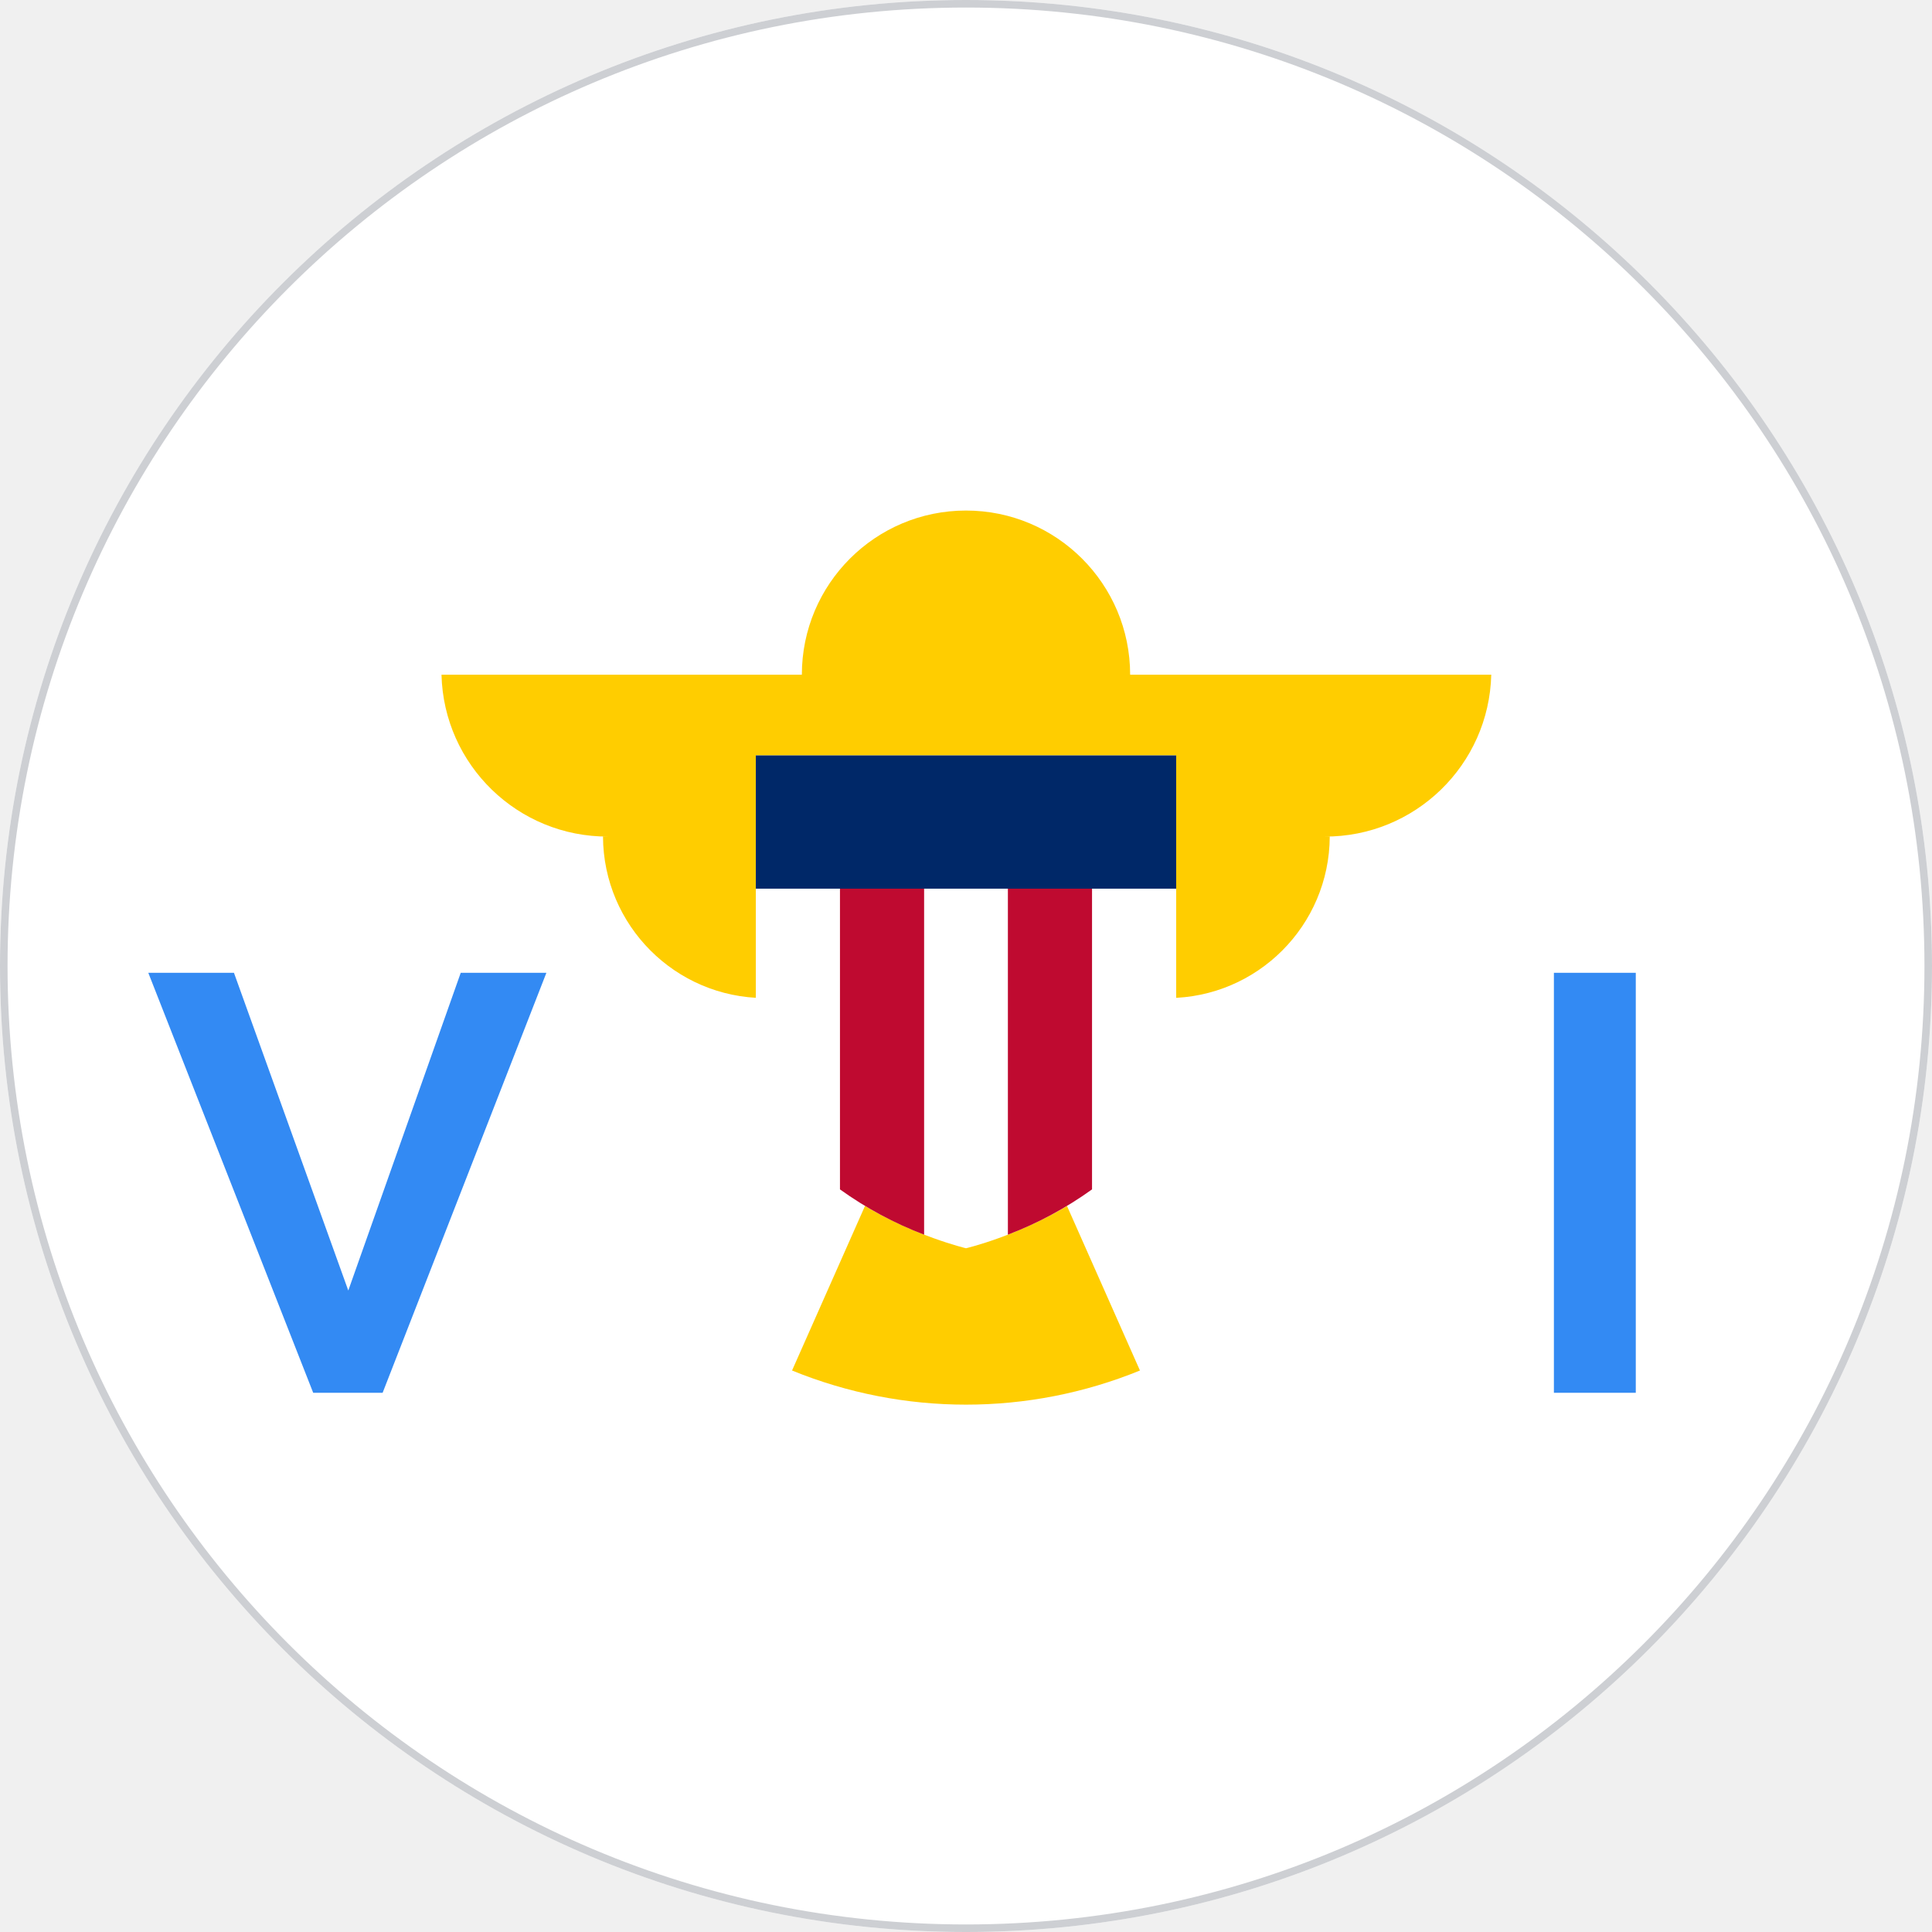
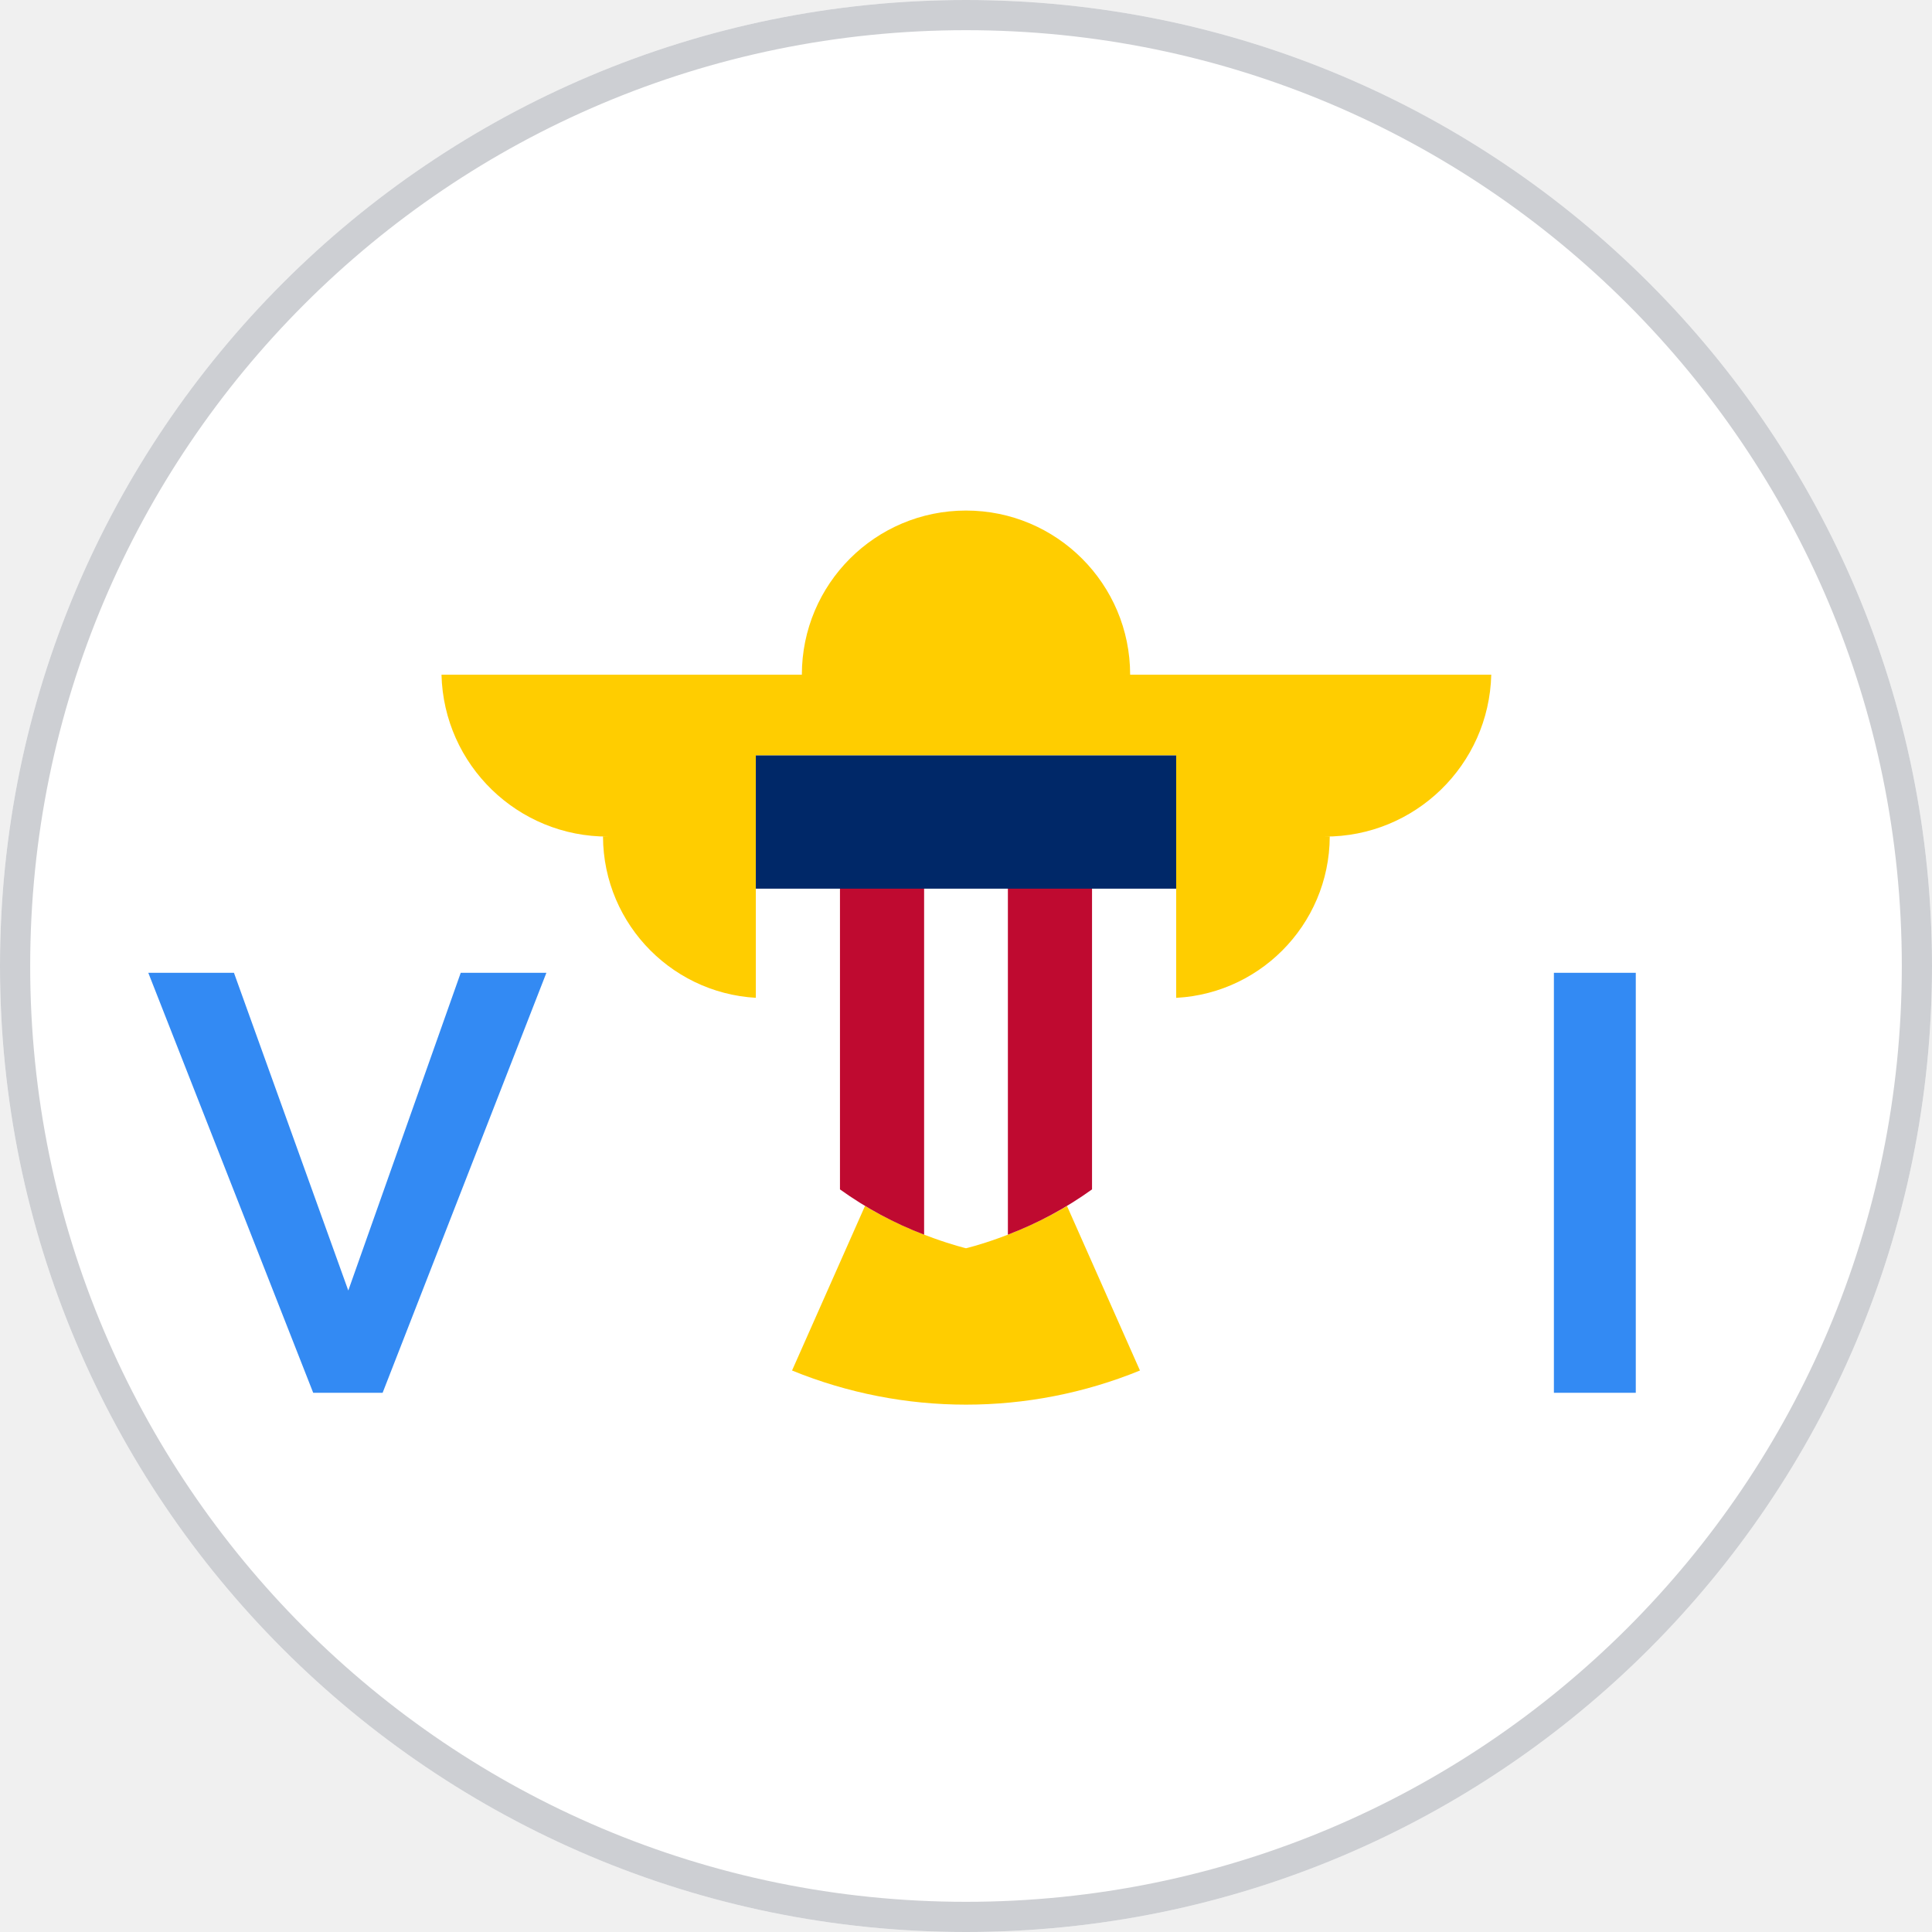
<svg xmlns="http://www.w3.org/2000/svg" width="512" height="512" viewBox="0 0 512 512">
  <defs>
    <clipPath id="c">
      <circle cx="256" cy="256" r="256" />
    </clipPath>
  </defs>
  <g clip-path="url(#c)">
    <path fill="#FFFFFF" d="M0 0h512v512H0z" />
    <path fill="#FFCD00" d="M299.5 178.8a43.5 43.5 0 0 0-87 0H117a44 44 0 0 0 44.2 42.9h-1.4a43 43 0 0 0 42.8 42.8c0 20.9 15 38.3 34.9 42l-.1.3h37.4v-.3a43 43 0 0 0 34.8-42 43 43 0 0 0 42.8-42.8H351a44 44 0 0 0 44.2-42.9z" />
    <path fill="#FFCD00" d="m236.9 302.3-27 60.9a122 122 0 0 0 92.2 0l-27-60.9z" />
    <path fill="#FFFFFF" d="M200.3 200.2v75c0 42.5 55.7 55.6 55.7 55.6s55.7-13 55.7-55.7v-74.9z" />
    <path fill="#338af3" d="M62 257.8 92.3 342l29.8-84.2h22.7l-43.4 111.3H83L39.3 257.8zm349.8 111.3V257.8h21.7v111.3z" />
    <path fill="#BF0A30" d="M222.6 224.4v90.8a98 98 0 0 0 22.3 12V224.3zm66.8 0v90.8a98 98 0 0 1-22.3 12V224.3z" />
    <path fill="#002868" d="M200.3 200.2h111.4v35.3H200.3z" />
-     <circle cx="256" cy="256" r="256" fill="none" stroke="#cdcfd3" stroke-width="4" />
+     <circle cx="256" cy="256" r="256" fill="none" stroke="#cdcfd3" stroke-width="16" />
  </g>
</svg>
